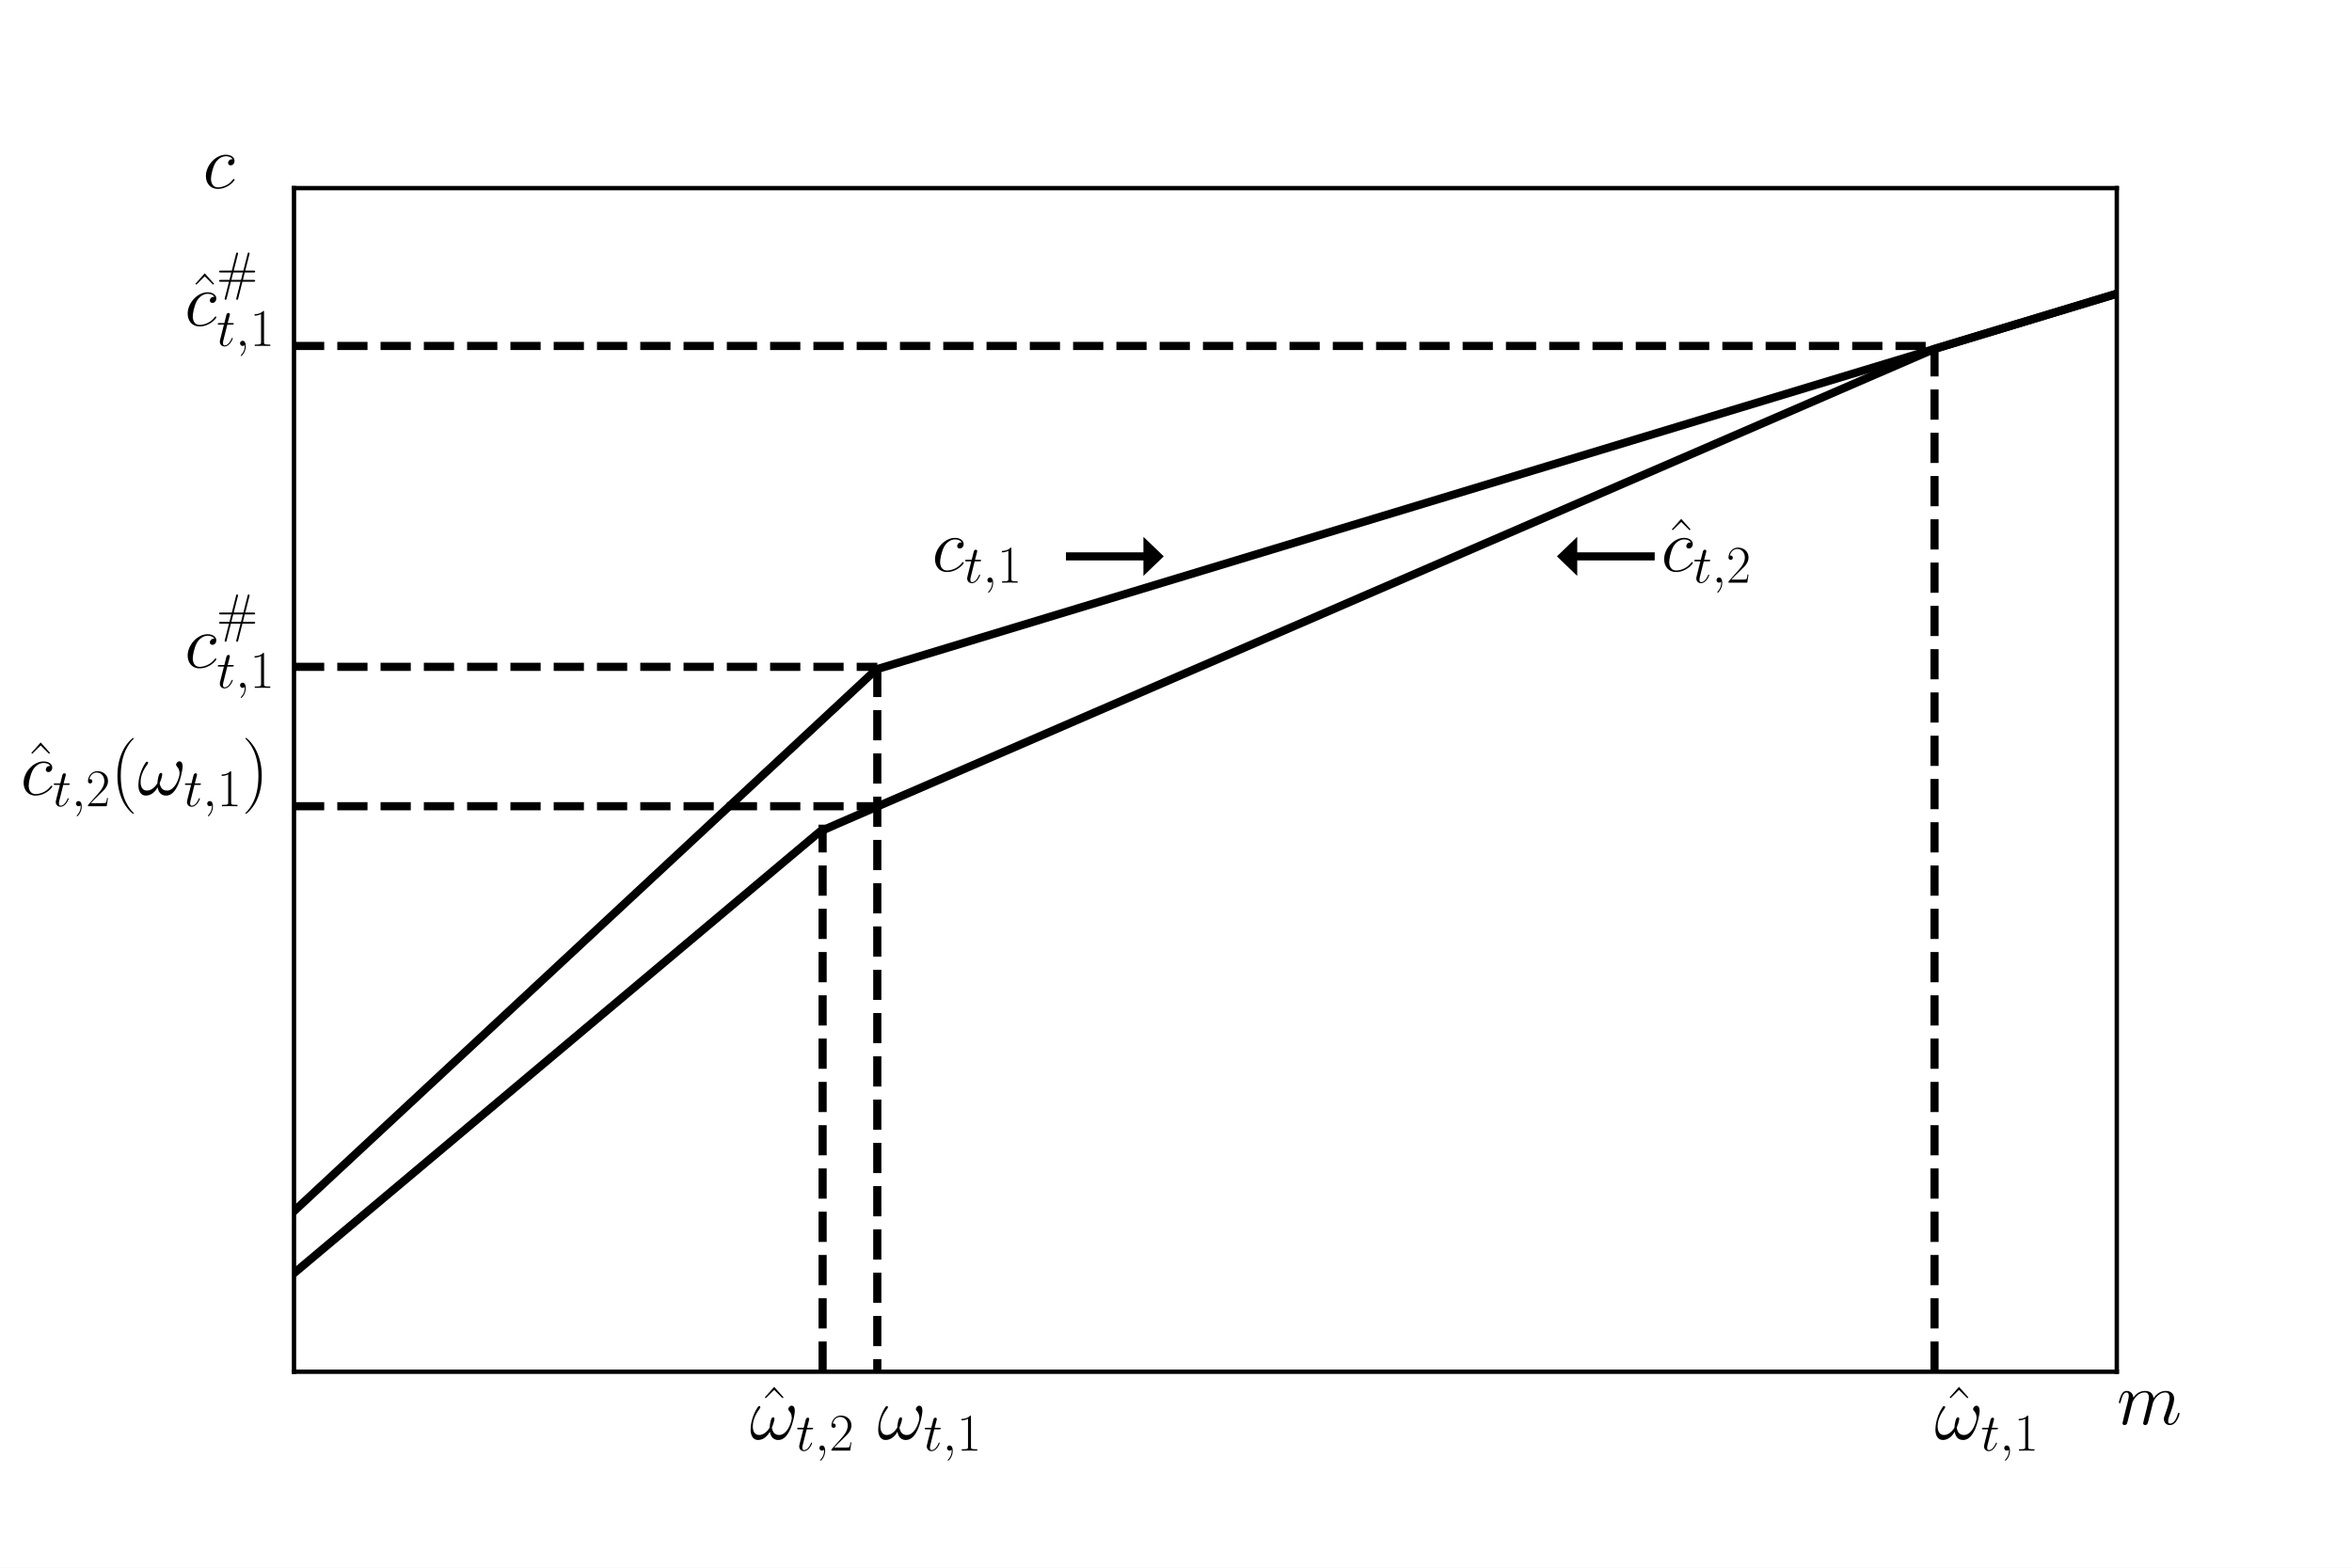
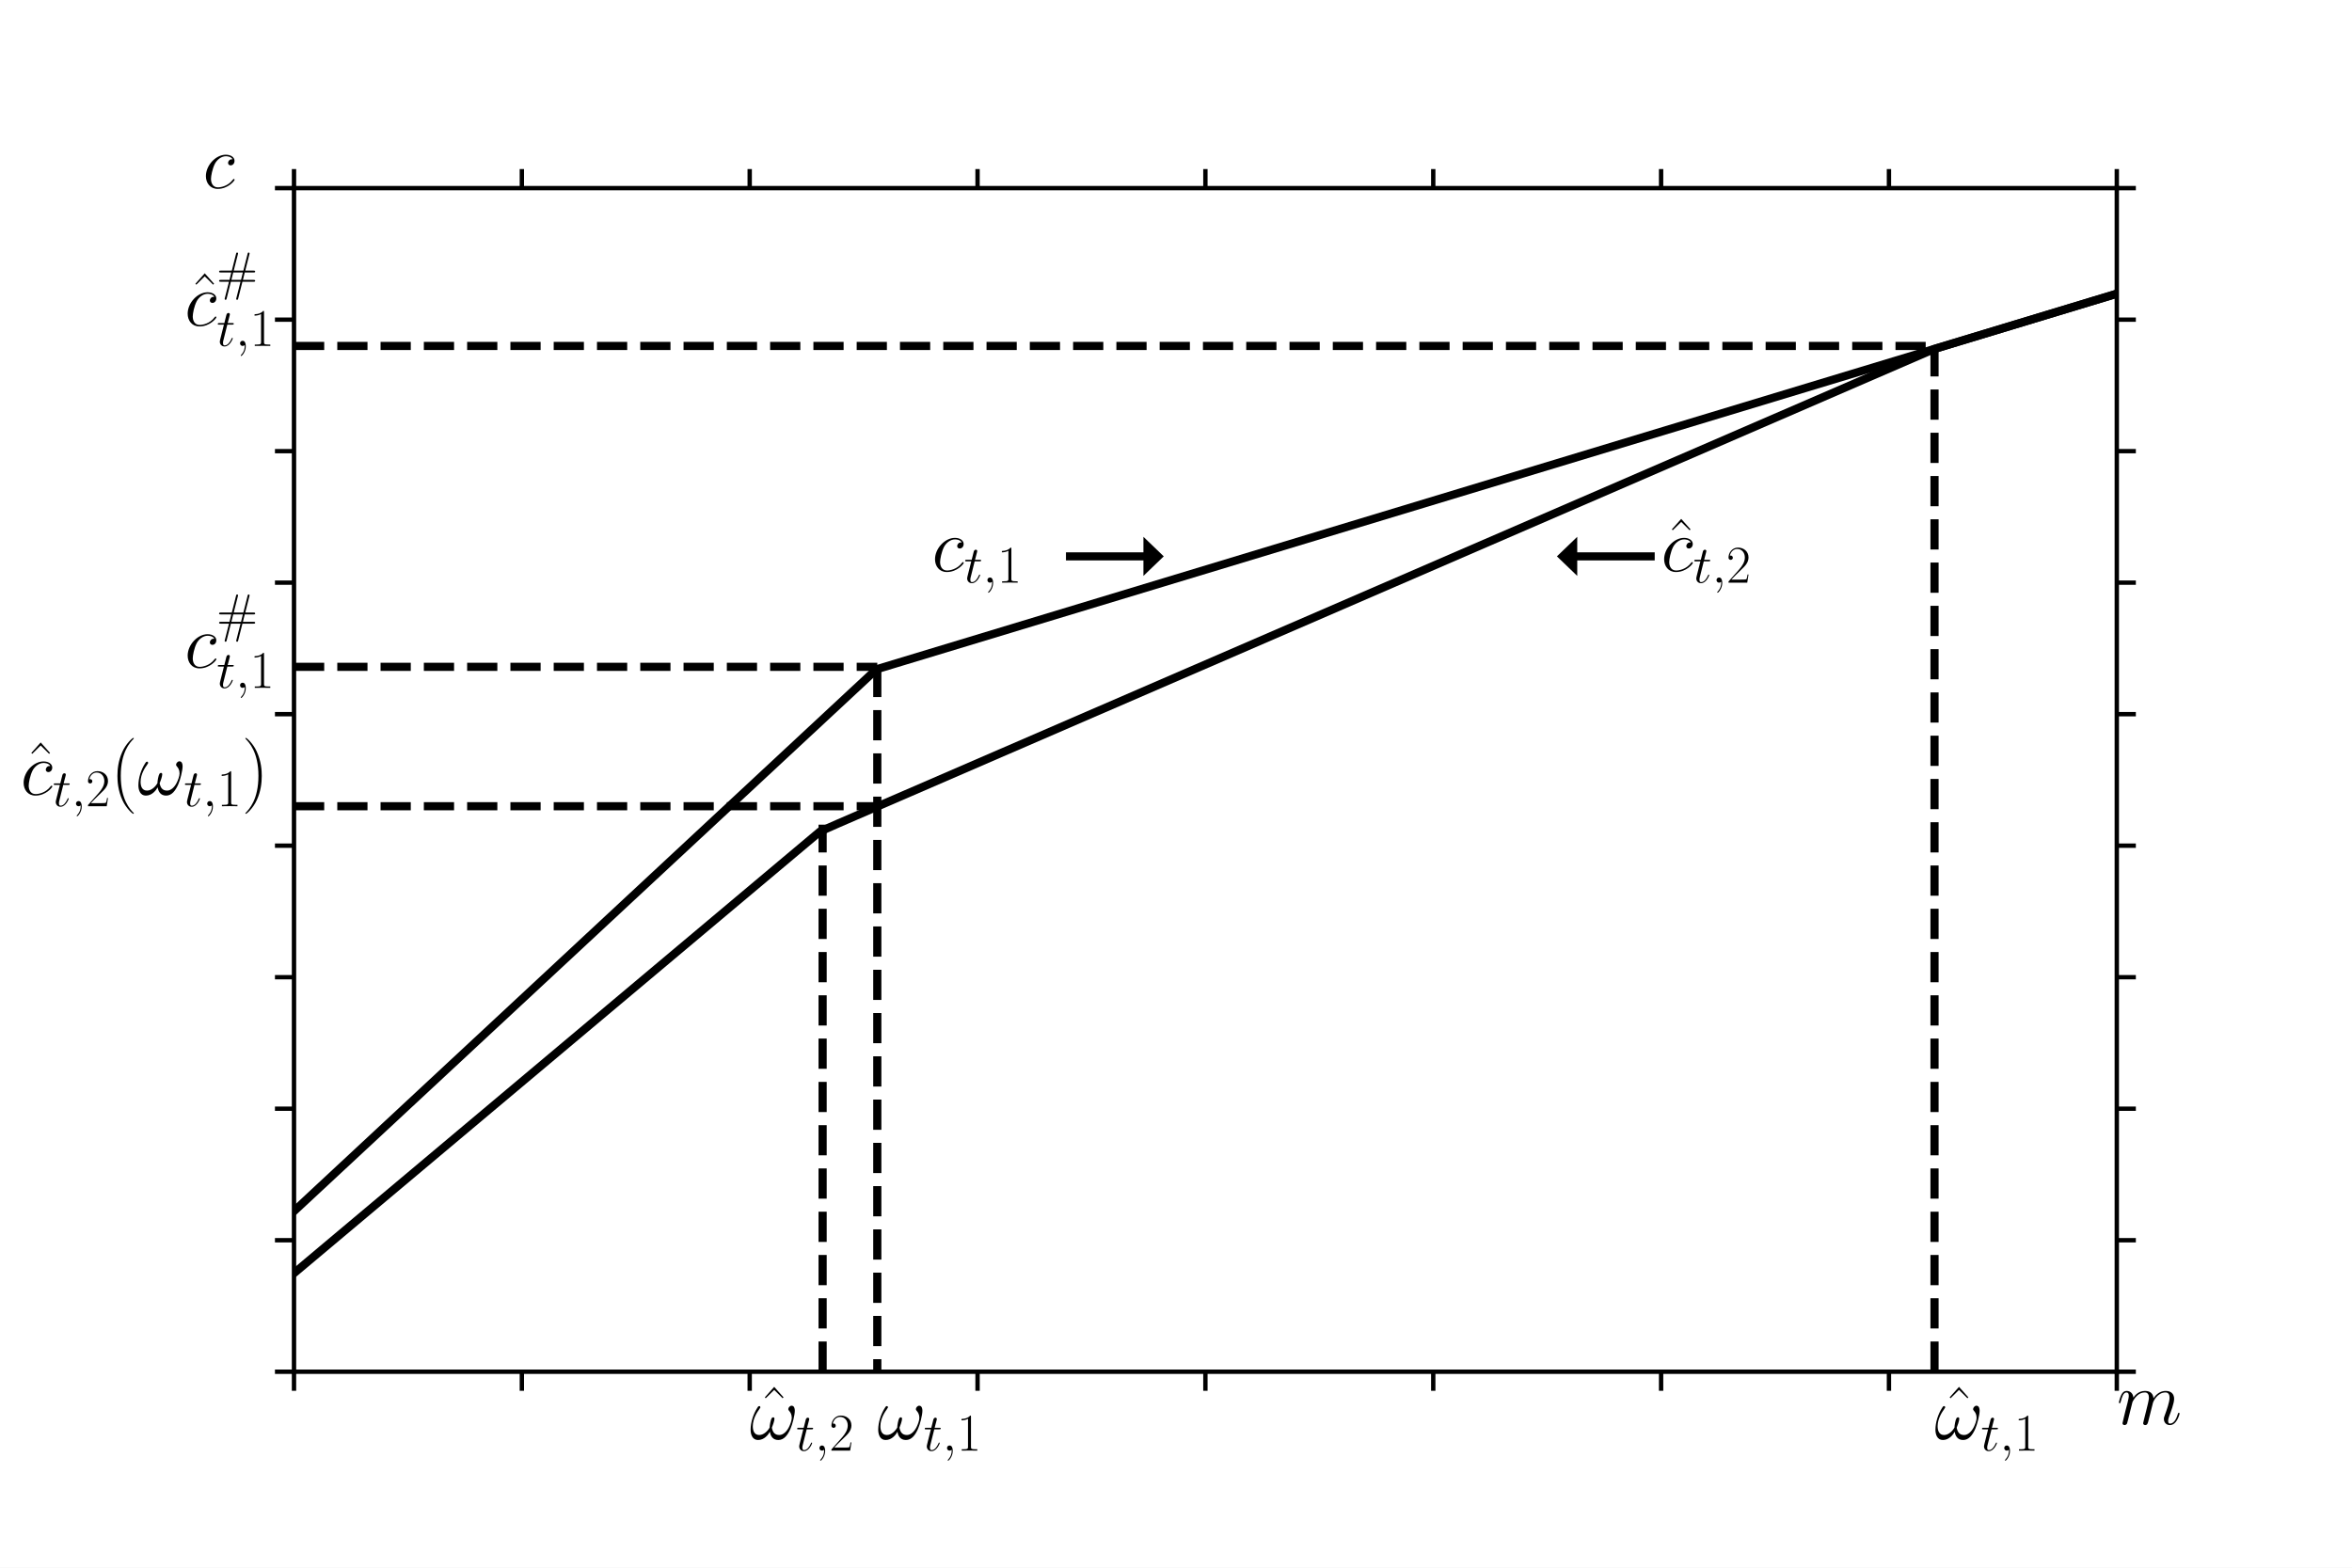
<svg xmlns="http://www.w3.org/2000/svg" xmlns:xlink="http://www.w3.org/1999/xlink" height="288pt" version="1.1" viewBox="0 0 432 288" width="432pt">
  <defs>
    <style type="text/css">
- *{stroke-linecap:butt;stroke-linejoin:round;}
+ *{stroke-linecap:butt;stroke-linejoin:round;white-space:pre;}
  </style>
  </defs>
  <g id="figure_1">
    <g id="patch_1">
      <path d="M 0 288  L 432 288  L 432 0  L 0 0  z " style="fill:#ffffff;" />
    </g>
    <g id="axes_1">
      <g id="patch_2">
        <path d="M 54 252  L 388.8 252  L 388.8 34.56  L 54 34.56  z " style="fill:#ffffff;" />
      </g>
      <g id="patch_3">
-         <path clip-path="url(#pdf8816bc18)" d="M 286.686 102.208  L 289.197 99.792  L 289.197 101.966  L 303.426 101.966  L 303.426 102.45  L 289.197 102.45  L 289.197 104.624  z " style="stroke:#000000;stroke-linejoin:miter;" />
+         <path clip-path="url(#pec2989f006)" d="M 286.686 102.208  L 289.197 99.792  L 289.197 101.966  L 303.426 101.966  L 303.426 102.45  L 289.197 102.45  L 289.197 104.624  z " style="stroke:#000000;stroke-linejoin:miter;" />
      </g>
      <g id="patch_4">
-         <path clip-path="url(#pdf8816bc18)" d="M 213.03 102.208  L 210.519 104.624  L 210.519 102.45  L 196.29 102.45  L 196.29 101.966  L 210.519 101.966  L 210.519 99.792  z " style="stroke:#000000;stroke-linejoin:miter;" />
+         <path clip-path="url(#pec2989f006)" d="M 213.03 102.208  L 210.519 104.624  L 210.519 102.45  L 196.29 102.45  L 196.29 101.966  L 210.519 101.966  L 210.519 99.792  z " style="stroke:#000000;stroke-linejoin:miter;" />
      </g>
      <g id="matplotlib.axis_1">
-         <g id="xtick_1" />
-         <g id="xtick_2" />
-         <g id="xtick_3" />
-         <g id="xtick_4" />
-         <g id="xtick_5" />
-         <g id="xtick_6" />
-         <g id="xtick_7" />
-         <g id="xtick_8" />
-         <g id="xtick_9" />
+         <g id="xtick_1">
+           <g id="line2d_1">
+             <defs>
+               <path d="M 0 0  L 0 3.5  " id="m0e6b0c1da7" style="stroke:#000000;stroke-width:0.8;" />
+             </defs>
+             <g>
+               <use style="stroke:#000000;stroke-width:0.8;" x="54" xlink:href="#m0e6b0c1da7" y="252" />
+             </g>
+           </g>
+           <g id="line2d_2">
+             <defs>
+               <path d="M 0 0  L 0 -3.5  " id="m70215f487c" style="stroke:#000000;stroke-width:0.8;" />
+             </defs>
+             <g>
+               <use style="stroke:#000000;stroke-width:0.8;" x="54" xlink:href="#m70215f487c" y="34.56" />
+             </g>
+           </g>
+         </g>
+         <g id="xtick_2">
+           <g id="line2d_3">
+             <g>
+               <use style="stroke:#000000;stroke-width:0.8;" x="95.85" xlink:href="#m0e6b0c1da7" y="252" />
+             </g>
+           </g>
+           <g id="line2d_4">
+             <g>
+               <use style="stroke:#000000;stroke-width:0.8;" x="95.85" xlink:href="#m70215f487c" y="34.56" />
+             </g>
+           </g>
+         </g>
+         <g id="xtick_3">
+           <g id="line2d_5">
+             <g>
+               <use style="stroke:#000000;stroke-width:0.8;" x="137.7" xlink:href="#m0e6b0c1da7" y="252" />
+             </g>
+           </g>
+           <g id="line2d_6">
+             <g>
+               <use style="stroke:#000000;stroke-width:0.8;" x="137.7" xlink:href="#m70215f487c" y="34.56" />
+             </g>
+           </g>
+         </g>
+         <g id="xtick_4">
+           <g id="line2d_7">
+             <g>
+               <use style="stroke:#000000;stroke-width:0.8;" x="179.55" xlink:href="#m0e6b0c1da7" y="252" />
+             </g>
+           </g>
+           <g id="line2d_8">
+             <g>
+               <use style="stroke:#000000;stroke-width:0.8;" x="179.55" xlink:href="#m70215f487c" y="34.56" />
+             </g>
+           </g>
+         </g>
+         <g id="xtick_5">
+           <g id="line2d_9">
+             <g>
+               <use style="stroke:#000000;stroke-width:0.8;" x="221.4" xlink:href="#m0e6b0c1da7" y="252" />
+             </g>
+           </g>
+           <g id="line2d_10">
+             <g>
+               <use style="stroke:#000000;stroke-width:0.8;" x="221.4" xlink:href="#m70215f487c" y="34.56" />
+             </g>
+           </g>
+         </g>
+         <g id="xtick_6">
+           <g id="line2d_11">
+             <g>
+               <use style="stroke:#000000;stroke-width:0.8;" x="263.25" xlink:href="#m0e6b0c1da7" y="252" />
+             </g>
+           </g>
+           <g id="line2d_12">
+             <g>
+               <use style="stroke:#000000;stroke-width:0.8;" x="263.25" xlink:href="#m70215f487c" y="34.56" />
+             </g>
+           </g>
+         </g>
+         <g id="xtick_7">
+           <g id="line2d_13">
+             <g>
+               <use style="stroke:#000000;stroke-width:0.8;" x="305.1" xlink:href="#m0e6b0c1da7" y="252" />
+             </g>
+           </g>
+           <g id="line2d_14">
+             <g>
+               <use style="stroke:#000000;stroke-width:0.8;" x="305.1" xlink:href="#m70215f487c" y="34.56" />
+             </g>
+           </g>
+         </g>
+         <g id="xtick_8">
+           <g id="line2d_15">
+             <g>
+               <use style="stroke:#000000;stroke-width:0.8;" x="346.95" xlink:href="#m0e6b0c1da7" y="252" />
+             </g>
+           </g>
+           <g id="line2d_16">
+             <g>
+               <use style="stroke:#000000;stroke-width:0.8;" x="346.95" xlink:href="#m70215f487c" y="34.56" />
+             </g>
+           </g>
+         </g>
+         <g id="xtick_9">
+           <g id="line2d_17">
+             <g>
+               <use style="stroke:#000000;stroke-width:0.8;" x="388.8" xlink:href="#m0e6b0c1da7" y="252" />
+             </g>
+           </g>
+           <g id="line2d_18">
+             <g>
+               <use style="stroke:#000000;stroke-width:0.8;" x="388.8" xlink:href="#m70215f487c" y="34.56" />
+             </g>
+           </g>
+         </g>
      </g>
      <g id="matplotlib.axis_2">
-         <g id="ytick_1" />
-         <g id="ytick_2" />
-         <g id="ytick_3" />
-         <g id="ytick_4" />
-         <g id="ytick_5" />
-         <g id="ytick_6" />
-         <g id="ytick_7" />
-         <g id="ytick_8" />
-         <g id="ytick_9" />
-         <g id="ytick_10" />
-       </g>
-       <g id="line2d_1">
-         <path clip-path="url(#pdf8816bc18)" d="M 54 222.506  L 160.68 123.239  L 161.351 122.846  L 388.8 53.956  L 388.8 53.956  " style="fill:none;stroke:#000000;stroke-linecap:square;stroke-width:1.5;" />
-       </g>
-       <g id="line2d_2">
-         <path clip-path="url(#pdf8816bc18)" d="M 54 233.9  L 150.616 152.754  L 153.97 151.274  L 355.253 64.117  L 388.8 53.956  L 388.8 53.956  " style="fill:none;stroke:#000000;stroke-linecap:square;stroke-width:1.5;" />
-       </g>
-       <g id="line2d_3">
-         <path clip-path="url(#pdf8816bc18)" d="M 54 122.502  L 161.136 122.502  " style="fill:none;stroke:#000000;stroke-dasharray:5.55,2.4;stroke-dashoffset:0;stroke-width:1.5;" />
-       </g>
-       <g id="line2d_4">
-         <path clip-path="url(#pdf8816bc18)" d="M 54 148.112  L 161.136 148.112  " style="fill:none;stroke:#000000;stroke-dasharray:5.55,2.4;stroke-dashoffset:0;stroke-width:1.5;" />
-       </g>
-       <g id="line2d_5">
-         <path clip-path="url(#pdf8816bc18)" d="M 54 63.552  L 355.32 63.552  " style="fill:none;stroke:#000000;stroke-dasharray:5.55,2.4;stroke-dashoffset:0;stroke-width:1.5;" />
-       </g>
-       <g id="line2d_6">
-         <path clip-path="url(#pdf8816bc18)" d="M 151.092 252  L 151.092 151.494  " style="fill:none;stroke:#000000;stroke-dasharray:5.55,2.4;stroke-dashoffset:0;stroke-width:1.5;" />
-       </g>
-       <g id="line2d_7">
-         <path clip-path="url(#pdf8816bc18)" d="M 355.32 252  L 355.32 63.552  " style="fill:none;stroke:#000000;stroke-dasharray:5.55,2.4;stroke-dashoffset:0;stroke-width:1.5;" />
-       </g>
-       <g id="line2d_8">
-         <path clip-path="url(#pdf8816bc18)" d="M 161.136 122.502  L 161.136 252  " style="fill:none;stroke:#000000;stroke-dasharray:5.55,2.4;stroke-dashoffset:0;stroke-width:1.5;" />
+         <g id="ytick_1">
+           <g id="line2d_19">
+             <defs>
+               <path d="M 0 0  L -3.5 0  " id="m37b8ea85f4" style="stroke:#000000;stroke-width:0.8;" />
+             </defs>
+             <g>
+               <use style="stroke:#000000;stroke-width:0.8;" x="54" xlink:href="#m37b8ea85f4" y="252" />
+             </g>
+           </g>
+           <g id="line2d_20">
+             <defs>
+               <path d="M 0 0  L 3.5 0  " id="m122e310fa9" style="stroke:#000000;stroke-width:0.8;" />
+             </defs>
+             <g>
+               <use style="stroke:#000000;stroke-width:0.8;" x="388.8" xlink:href="#m122e310fa9" y="252" />
+             </g>
+           </g>
+         </g>
+         <g id="ytick_2">
+           <g id="line2d_21">
+             <g>
+               <use style="stroke:#000000;stroke-width:0.8;" x="54" xlink:href="#m37b8ea85f4" y="227.84" />
+             </g>
+           </g>
+           <g id="line2d_22">
+             <g>
+               <use style="stroke:#000000;stroke-width:0.8;" x="388.8" xlink:href="#m122e310fa9" y="227.84" />
+             </g>
+           </g>
+         </g>
+         <g id="ytick_3">
+           <g id="line2d_23">
+             <g>
+               <use style="stroke:#000000;stroke-width:0.8;" x="54" xlink:href="#m37b8ea85f4" y="203.68" />
+             </g>
+           </g>
+           <g id="line2d_24">
+             <g>
+               <use style="stroke:#000000;stroke-width:0.8;" x="388.8" xlink:href="#m122e310fa9" y="203.68" />
+             </g>
+           </g>
+         </g>
+         <g id="ytick_4">
+           <g id="line2d_25">
+             <g>
+               <use style="stroke:#000000;stroke-width:0.8;" x="54" xlink:href="#m37b8ea85f4" y="179.52" />
+             </g>
+           </g>
+           <g id="line2d_26">
+             <g>
+               <use style="stroke:#000000;stroke-width:0.8;" x="388.8" xlink:href="#m122e310fa9" y="179.52" />
+             </g>
+           </g>
+         </g>
+         <g id="ytick_5">
+           <g id="line2d_27">
+             <g>
+               <use style="stroke:#000000;stroke-width:0.8;" x="54" xlink:href="#m37b8ea85f4" y="155.36" />
+             </g>
+           </g>
+           <g id="line2d_28">
+             <g>
+               <use style="stroke:#000000;stroke-width:0.8;" x="388.8" xlink:href="#m122e310fa9" y="155.36" />
+             </g>
+           </g>
+         </g>
+         <g id="ytick_6">
+           <g id="line2d_29">
+             <g>
+               <use style="stroke:#000000;stroke-width:0.8;" x="54" xlink:href="#m37b8ea85f4" y="131.2" />
+             </g>
+           </g>
+           <g id="line2d_30">
+             <g>
+               <use style="stroke:#000000;stroke-width:0.8;" x="388.8" xlink:href="#m122e310fa9" y="131.2" />
+             </g>
+           </g>
+         </g>
+         <g id="ytick_7">
+           <g id="line2d_31">
+             <g>
+               <use style="stroke:#000000;stroke-width:0.8;" x="54" xlink:href="#m37b8ea85f4" y="107.04" />
+             </g>
+           </g>
+           <g id="line2d_32">
+             <g>
+               <use style="stroke:#000000;stroke-width:0.8;" x="388.8" xlink:href="#m122e310fa9" y="107.04" />
+             </g>
+           </g>
+         </g>
+         <g id="ytick_8">
+           <g id="line2d_33">
+             <g>
+               <use style="stroke:#000000;stroke-width:0.8;" x="54" xlink:href="#m37b8ea85f4" y="82.88" />
+             </g>
+           </g>
+           <g id="line2d_34">
+             <g>
+               <use style="stroke:#000000;stroke-width:0.8;" x="388.8" xlink:href="#m122e310fa9" y="82.88" />
+             </g>
+           </g>
+         </g>
+         <g id="ytick_9">
+           <g id="line2d_35">
+             <g>
+               <use style="stroke:#000000;stroke-width:0.8;" x="54" xlink:href="#m37b8ea85f4" y="58.72" />
+             </g>
+           </g>
+           <g id="line2d_36">
+             <g>
+               <use style="stroke:#000000;stroke-width:0.8;" x="388.8" xlink:href="#m122e310fa9" y="58.72" />
+             </g>
+           </g>
+         </g>
+         <g id="ytick_10">
+           <g id="line2d_37">
+             <g>
+               <use style="stroke:#000000;stroke-width:0.8;" x="54" xlink:href="#m37b8ea85f4" y="34.56" />
+             </g>
+           </g>
+           <g id="line2d_38">
+             <g>
+               <use style="stroke:#000000;stroke-width:0.8;" x="388.8" xlink:href="#m122e310fa9" y="34.56" />
+             </g>
+           </g>
+         </g>
+       </g>
+       <g id="line2d_39">
+         <path clip-path="url(#pec2989f006)" d="M 54 222.506  L 160.68 123.239  L 161.351 122.846  L 388.8 53.956  L 388.8 53.956  " style="fill:none;stroke:#000000;stroke-linecap:square;stroke-width:1.5;" />
+       </g>
+       <g id="line2d_40">
+         <path clip-path="url(#pec2989f006)" d="M 54 233.9  L 150.616 152.754  L 153.97 151.274  L 355.253 64.117  L 388.8 53.956  L 388.8 53.956  " style="fill:none;stroke:#000000;stroke-linecap:square;stroke-width:1.5;" />
+       </g>
+       <g id="line2d_41">
+         <path clip-path="url(#pec2989f006)" d="M 54 122.502  L 161.136 122.502  " style="fill:none;stroke:#000000;stroke-dasharray:5.55,2.4;stroke-dashoffset:0;stroke-width:1.5;" />
+       </g>
+       <g id="line2d_42">
+         <path clip-path="url(#pec2989f006)" d="M 54 148.112  L 161.136 148.112  " style="fill:none;stroke:#000000;stroke-dasharray:5.55,2.4;stroke-dashoffset:0;stroke-width:1.5;" />
+       </g>
+       <g id="line2d_43">
+         <path clip-path="url(#pec2989f006)" d="M 54 63.552  L 355.32 63.552  " style="fill:none;stroke:#000000;stroke-dasharray:5.55,2.4;stroke-dashoffset:0;stroke-width:1.5;" />
+       </g>
+       <g id="line2d_44">
+         <path clip-path="url(#pec2989f006)" d="M 151.092 252  L 151.092 151.494  " style="fill:none;stroke:#000000;stroke-dasharray:5.55,2.4;stroke-dashoffset:0;stroke-width:1.5;" />
+       </g>
+       <g id="line2d_45">
+         <path clip-path="url(#pec2989f006)" d="M 355.32 252  L 355.32 63.552  " style="fill:none;stroke:#000000;stroke-dasharray:5.55,2.4;stroke-dashoffset:0;stroke-width:1.5;" />
+       </g>
+       <g id="line2d_46">
+         <path clip-path="url(#pec2989f006)" d="M 161.136 122.502  L 161.136 252  " style="fill:none;stroke:#000000;stroke-dasharray:5.55,2.4;stroke-dashoffset:0;stroke-width:1.5;" />
      </g>
      <g id="patch_5">
        <path d="M 54 252  L 54 34.56  " style="fill:none;stroke:#000000;stroke-linecap:square;stroke-linejoin:miter;stroke-width:0.8;" />
      </g>
      <g id="patch_6">
        <path d="M 388.8 252  L 388.8 34.56  " style="fill:none;stroke:#000000;stroke-linecap:square;stroke-linejoin:miter;stroke-width:0.8;" />
      </g>
      <g id="patch_7">
        <path d="M 54 252  L 388.8 252  " style="fill:none;stroke:#000000;stroke-linecap:square;stroke-linejoin:miter;stroke-width:0.8;" />
      </g>
      <g id="patch_8">
        <path d="M 54 34.56  L 388.8 34.56  " style="fill:none;stroke:#000000;stroke-linecap:square;stroke-linejoin:miter;stroke-width:0.8;" />
      </g>
      <g id="text_1">
        <defs>
          <path d="M 22.906 69  L 10.594 55.188  L 11.797 54  L 22.906 64.984  L 34 54  L 35.203 55.188  z " id="CMR17-94" />
          <path d="M 39.094 38  C 37.203 38 36.297 38 34.906 36.797  C 34.297 36.297 33.203 34.797 33.203 33.188  C 33.203 31.188 34.703 29.984 36.594 29.984  C 39 29.984 41.703 31.984 41.703 35.984  C 41.703 40.484 37.094 44 30.203 44  C 17.094 44 4 30.188 4 15.797  C 4 6.969 9.406 -1 19.594 -1  C 33.203 -1 41.797 9.719 41.797 11.031  C 41.797 11.641 41.203 12.141 40.797 12.141  C 40.5 12.141 40.406 12.047 39.5 11.125  C 33.094 2.516 23.594 1 19.797 1  C 12.906 1 10.703 7.078 10.703 12.141  C 10.703 15.688 12.406 25.531 16 32.391  C 18.594 37.094 24 41.984 30.297 41.984  C 31.594 41.984 37.094 41.812 39.094 38  z " id="CMMI12-99" />
          <path d="M 20.094 40.094  L 29.297 40.094  C 31.203 40.094 32.203 40.094 32.203 41.891  C 32.203 43 31.594 43 29.594 43  L 20.797 43  L 24.5 57.25  C 24.906 58.625 24.906 58.812 24.906 59.5  C 24.906 61.094 23.594 62 22.297 62  C 21.5 62 19.203 61.688 18.406 58.531  L 14.5 43  L 5.094 43  C 3.094 43 2.203 43 2.203 41.094  C 2.203 40.094 2.906 40.094 4.797 40.094  L 13.703 40.094  L 7.094 13.766  C 6.297 10.266 6 9.266 6 7.969  C 6 3.281 9.297 -1 14.906 -1  C 25 -1 30.406 13.562 30.406 14.266  C 30.406 14.859 30 15.156 29.406 15.156  C 29.203 15.156 28.797 15.156 28.594 14.75  C 28.5 14.656 28.406 14.562 27.703 12.969  C 25.594 7.969 21 1 15.203 1  C 12.203 1 12 3.484 12 5.688  C 12 5.781 12 7.672 12.297 8.875  z " id="CMMI12-116" />
          <path d="M 19.5 -0.406  C 19.5 5.391 17.594 9.688 13.5 9.688  C 10.297 9.688 8.703 7.094 8.703 4.891  C 8.703 2.688 10.203 0 13.594 0  C 14.906 0 16 0.391 16.906 1.297  C 17.094 1.5 17.203 1.5 17.297 1.5  C 17.5 1.5 17.5 0.094 17.5 -0.406  C 17.5 -3.641 16.906 -10.031 11.094 -16.422  C 10 -17.609 10 -17.812 10 -18  C 10 -18.5 10.5 -19 11 -19  C 11.797 -19 19.5 -11.703 19.5 -0.406  z " id="CMMI12-59" />
          <path d="M 41.703 15.469  L 39.906 15.469  C 38.906 8.391 38.094 7.188 37.703 6.594  C 37.203 5.797 30 5.797 28.594 5.797  L 9.406 5.797  C 13 9.688 20 16.766 28.5 24.938  C 34.594 30.719 41.703 37.5 41.703 47.391  C 41.703 59.188 32.297 66 21.797 66  C 10.797 66 4.094 56.297 4.094 47.297  C 4.094 43.391 7 42.891 8.203 42.891  C 9.203 42.891 12.203 43.484 12.203 46.984  C 12.203 50.094 9.594 51 8.203 51  C 7.594 51 7 50.891 6.594 50.688  C 8.5 59.188 14.297 63.391 20.406 63.391  C 29.094 63.391 34.797 56.5 34.797 47.391  C 34.797 38.703 29.703 31.219 24 24.734  L 4.094 2.297  L 4.094 0  L 39.297 0  z " id="CMR17-50" />
        </defs>
        <g transform="translate(305.1 107.04)scale(0.14 -0.14)">
          <use transform="translate(3.565821 14.95037)scale(0.996264)" xlink:href="#CMR17-94" />
          <use transform="translate(0 14.94392)scale(0.996264)" xlink:href="#CMMI12-99" />
          <use transform="translate(41.98323 0)scale(0.697382)" xlink:href="#CMMI12-116" />
          <use transform="translate(66.64154 0)scale(0.697382)" xlink:href="#CMMI12-59" />
          <use transform="translate(85.60948 0)scale(0.697382)" xlink:href="#CMR17-50" />
        </g>
      </g>
      <g id="text_2">
        <defs>
          <path d="M 26.594 63.797  C 26.594 65.891 26.5 66 25.094 66  C 21.203 61.359 15.297 59.891 9.703 59.688  C 9.406 59.688 8.906 59.688 8.797 59.5  C 8.703 59.297 8.703 59.094 8.703 57  C 11.797 57 17 57.594 21 59.984  L 21 7.297  C 21 3.797 20.797 2.594 12.203 2.594  L 9.203 2.594  L 9.203 0  C 14 0.094 19 0.188 23.797 0.188  C 28.594 0.188 33.594 0.094 38.406 0  L 38.406 2.594  L 35.406 2.594  C 26.797 2.594 26.594 3.688 26.594 7.297  z " id="CMR17-49" />
        </defs>
        <g transform="translate(171.18 107.04)scale(0.14 -0.14)">
          <use transform="translate(0 14.94392)scale(0.996264)" xlink:href="#CMMI12-99" />
          <use transform="translate(41.98323 0)scale(0.697382)" xlink:href="#CMMI12-116" />
          <use transform="translate(66.64154 0)scale(0.697382)" xlink:href="#CMMI12-59" />
          <use transform="translate(85.60948 0)scale(0.697382)" xlink:href="#CMR17-49" />
        </g>
      </g>
      <g id="text_3">
        <g transform="translate(37.26 34.56)scale(0.14 -0.14)">
          <use transform="scale(0.996264)" xlink:href="#CMMI12-99" />
        </g>
      </g>
      <g id="text_4">
        <defs>
          <path d="M 20.594 29.219  C 20.797 29.828 23.297 34.812 27 38  C 29.594 40.391 33 41.984 36.906 41.984  C 40.906 41.984 42.297 39 42.297 35.016  C 42.297 34.406 42.297 32.422 41.094 27.734  L 38.594 17.453  C 37.797 14.453 35.906 7.078 35.703 5.984  C 35.297 4.484 34.703 1.891 34.703 1.484  C 34.703 0.094 35.797 -1 37.297 -1  C 40.297 -1 40.797 1.297 41.703 4.891  L 47.703 28.719  C 47.906 29.531 53.094 41.984 64.094 41.984  C 68.094 41.984 69.5 39 69.5 35.016  C 69.5 29.422 65.594 18.547 63.406 12.562  C 62.5 10.172 62 8.875 62 7.078  C 62 2.594 65.094 -1 69.906 -1  C 79.203 -1 82.703 13.656 82.703 14.266  C 82.703 14.766 82.297 15.156 81.703 15.156  C 80.797 15.156 80.703 14.859 80.203 13.156  C 77.906 5.188 74.203 1 70.203 1  C 69.203 1 67.594 1.094 67.594 4.281  C 67.594 6.875 68.797 10.078 69.203 11.172  C 71 15.953 75.5 27.734 75.5 33.516  C 75.5 39.5 72 44 64.406 44  C 57.703 44 52.297 40.203 48.297 34.312  C 48 39.703 44.703 44 37.203 44  C 28.297 44 23.594 37.703 21.797 35.203  C 21.5 40.891 17.406 44 13 44  C 10.094 44 7.797 42.594 5.906 38.797  C 4.094 35.203 2.703 29.125 2.703 28.719  C 2.703 28.328 3.094 27.828 3.797 27.828  C 4.594 27.828 4.703 27.922 5.297 30.219  C 6.797 36.109 8.703 41.984 12.703 41.984  C 15 41.984 15.797 40.391 15.797 37.406  C 15.797 35.203 14.797 31.312 14.094 28.234  L 11.297 17.453  C 10.906 15.562 9.797 11.062 9.297 9.266  C 8.594 6.672 7.5 1.984 7.5 1.484  C 7.5 0.094 8.594 -1 10.094 -1  C 11.297 -1 12.703 -0.406 13.5 1.094  C 13.703 1.594 14.594 5.078 15.094 7.078  L 17.297 16.062  z " id="CMMI12-109" />
        </defs>
        <g transform="translate(388.8 261.664)scale(0.14 -0.14)">
          <use transform="scale(0.996264)" xlink:href="#CMMI12-109" />
        </g>
      </g>
      <g id="text_5">
        <defs>
          <path d="M 30.594 -24.406  C 30.594 -24.312 30.594 -24.109 30.297 -23.812  C 25.703 -19.109 13.406 -6.297 13.406 24.938  C 13.406 56.172 25.5 68.875 30.406 73.891  C 30.406 73.984 30.594 74.188 30.594 74.484  C 30.594 74.797 30.297 75 29.906 75  C 28.797 75 20.297 67.578 15.406 56.562  C 10.406 45.453 9 34.656 9 25.047  C 9 17.828 9.703 5.625 15.703 -7.297  C 20.5 -17.703 28.703 -25 29.906 -25  C 30.406 -25 30.594 -24.812 30.594 -24.406  z " id="CMR17-40" />
          <path d="M 59.406 37.594  C 59.406 40.5 58.594 44.188 55.094 44.188  C 53.094 44.188 50.797 41.688 50.797 39.688  C 50.797 38.797 51.203 38.188 52 37.297  C 53.5 35.594 55.406 32.891 55.406 28.188  C 55.406 24.594 53.203 18.891 51.594 15.797  C 48.797 10.297 44.203 5.594 39 5.594  C 32.703 5.594 30.297 9.594 29.203 15.188  C 30.297 17.797 32.594 24.297 32.594 26.891  C 32.594 28 32.203 28.891 30.906 28.891  C 30.203 28.891 29.406 28.5 28.906 27.688  C 27.5 25.5 26.203 17.594 26.297 15.5  C 24.406 11.797 19 5.594 12.594 5.594  C 5.906 5.594 4.094 11.5 4.094 17.188  C 4.094 27.594 10.594 36.688 12.406 39.188  C 13.406 40.688 14.094 41.688 14.094 41.891  C 14.094 42.594 13.703 43.688 12.797 43.688  C 11.203 43.688 10.703 42.391 9.906 41.188  C 4.797 33.297 1.203 22.188 1.203 12.594  C 1.203 6.391 3.5 -1 11 -1  C 19.297 -1 24.5 6.094 26.594 9.891  C 27.406 4.297 30.406 -1 37.703 -1  C 45.297 -1 50.094 5.688 53.703 13.797  C 56.297 19.594 59.406 32.094 59.406 37.594  z " id="CMMI12-33" />
          <path d="M 26.297 24.938  C 26.297 32.141 25.594 44.359 19.594 57.266  C 14.797 67.688 6.594 75 5.406 75  C 5.094 75 4.703 74.891 4.703 74.391  C 4.703 74.188 4.797 74.094 4.906 73.891  C 9.703 68.875 21.906 56.172 21.906 25.047  C 21.906 -6.188 9.797 -18.906 4.906 -23.906  C 4.797 -24.109 4.703 -24.203 4.703 -24.406  C 4.703 -24.906 5.094 -25 5.406 -25  C 6.5 -25 15 -17.609 19.906 -6.594  C 24.906 4.516 26.297 15.328 26.297 24.938  z " id="CMR17-41" />
        </defs>
        <g transform="translate(3.78 148.112)scale(0.14 -0.14)">
          <use transform="translate(3.565821 14.95037)scale(0.996264)" xlink:href="#CMR17-94" />
          <use transform="translate(0 14.94392)scale(0.996264)" xlink:href="#CMMI12-99" />
          <use transform="translate(41.98323 0)scale(0.697382)" xlink:href="#CMMI12-116" />
          <use transform="translate(66.64154 0)scale(0.697382)" xlink:href="#CMMI12-59" />
          <use transform="translate(85.60948 0)scale(0.697382)" xlink:href="#CMR17-50" />
          <use transform="translate(118.0908 14.94392)scale(0.996264)" xlink:href="#CMR17-40" />
          <use transform="translate(153.3716 14.94392)scale(0.996264)" xlink:href="#CMMI12-33" />
          <use transform="translate(214.1153 0)scale(0.697382)" xlink:href="#CMMI12-116" />
          <use transform="translate(238.7736 0)scale(0.697382)" xlink:href="#CMMI12-59" />
          <use transform="translate(257.7416 0)scale(0.697382)" xlink:href="#CMR17-49" />
          <use transform="translate(290.2229 14.94392)scale(0.996264)" xlink:href="#CMR17-41" />
        </g>
      </g>
      <g id="text_6">
        <defs>
          <path d="M 48.5 14  L 69.094 14  C 70.797 14 72.5 14 72.5 15.797  C 72.5 17.5 71 17.5 69.5 17.5  L 49.5 17.5  L 52.906 31.484  L 69.5 31.484  C 71 31.484 72.5 31.484 72.5 33.188  C 72.5 35 70.797 35 69.094 35  L 53.906 35  L 61.594 65.391  C 61.906 66.391 62 66.891 62 67.188  C 62 68.188 61.203 69 60.203 69  C 58.797 69 58.5 67.594 58.297 66.797  L 50.297 35  L 32.203 35  L 39.906 65.391  C 40.203 66.391 40.297 66.891 40.297 67.188  C 40.297 68.188 39.5 69 38.5 69  C 37.094 69 36.797 67.594 36.594 66.797  L 28.594 35  L 8 35  C 6.297 35 4.594 35 4.594 33.188  C 4.594 31.484 6.094 31.484 7.594 31.484  L 27.594 31.484  L 24.203 17.5  L 7.594 17.5  C 6.094 17.5 4.594 17.5 4.594 15.797  C 4.594 14 6.297 14 8 14  L 23.203 14  L 15.5 -16.391  C 15.203 -17.406 15.094 -17.906 15.094 -18.203  C 15.094 -19.203 15.906 -20 16.906 -20  C 18.297 -20 18.594 -18.609 18.797 -17.812  L 26.797 14  L 44.906 14  L 37.203 -16.391  C 36.906 -17.406 36.797 -17.906 36.797 -18.203  C 36.797 -19.203 37.594 -20 38.594 -20  C 40 -20 40.297 -18.609 40.5 -17.812  z M 27.797 17.5  L 31.203 31.484  L 49.297 31.484  L 45.906 17.5  z " id="CMR17-35" />
        </defs>
        <g transform="translate(33.912 126.368)scale(0.14 -0.14)">
          <use transform="translate(0 26.57808)scale(0.996264)" xlink:href="#CMMI12-99" />
          <use transform="translate(41.98323 74.45847)scale(0.697382)" xlink:href="#CMR17-35" />
          <use transform="translate(41.98323 0)scale(0.697382)" xlink:href="#CMMI12-116" />
          <use transform="translate(66.64154 0)scale(0.697382)" xlink:href="#CMMI12-59" />
          <use transform="translate(85.60948 0)scale(0.697382)" xlink:href="#CMR17-49" />
        </g>
      </g>
      <g id="text_7">
        <g transform="translate(33.912 63.552)scale(0.14 -0.14)">
          <use transform="translate(3.565821 26.58454)scale(0.996264)" xlink:href="#CMR17-94" />
          <use transform="translate(0 26.57808)scale(0.996264)" xlink:href="#CMMI12-99" />
          <use transform="translate(41.98323 74.45847)scale(0.697382)" xlink:href="#CMR17-35" />
          <use transform="translate(41.98323 0)scale(0.697382)" xlink:href="#CMMI12-116" />
          <use transform="translate(66.64154 0)scale(0.697382)" xlink:href="#CMMI12-59" />
          <use transform="translate(85.60948 0)scale(0.697382)" xlink:href="#CMR17-49" />
        </g>
      </g>
      <g id="text_8">
        <g transform="translate(161.136 266.496)scale(0.14 -0.14)">
          <use transform="translate(0 14.94392)scale(0.996264)" xlink:href="#CMMI12-33" />
          <use transform="translate(60.74375 0)scale(0.697382)" xlink:href="#CMMI12-116" />
          <use transform="translate(85.40206 0)scale(0.697382)" xlink:href="#CMMI12-59" />
          <use transform="translate(104.37 0)scale(0.697382)" xlink:href="#CMR17-49" />
        </g>
      </g>
      <g id="text_9">
        <g transform="translate(137.7 266.496)scale(0.14 -0.14)">
          <use transform="translate(9.313934 14.95037)scale(0.996264)" xlink:href="#CMR17-94" />
          <use transform="translate(0 14.94392)scale(0.996264)" xlink:href="#CMMI12-33" />
          <use transform="translate(60.74375 0)scale(0.697382)" xlink:href="#CMMI12-116" />
          <use transform="translate(85.40206 0)scale(0.697382)" xlink:href="#CMMI12-59" />
          <use transform="translate(104.37 0)scale(0.697382)" xlink:href="#CMR17-50" />
        </g>
      </g>
      <g id="text_10">
        <g transform="translate(355.32 266.496)scale(0.14 -0.14)">
          <use transform="translate(9.313934 14.95037)scale(0.996264)" xlink:href="#CMR17-94" />
          <use transform="translate(0 14.94392)scale(0.996264)" xlink:href="#CMMI12-33" />
          <use transform="translate(60.74375 0)scale(0.697382)" xlink:href="#CMMI12-116" />
          <use transform="translate(85.40206 0)scale(0.697382)" xlink:href="#CMMI12-59" />
          <use transform="translate(104.37 0)scale(0.697382)" xlink:href="#CMR17-49" />
        </g>
      </g>
    </g>
  </g>
  <defs>
-     <clipPath id="pdf8816bc18">
+     <clipPath id="pec2989f006">
      <rect height="217.44" width="334.8" x="54" y="34.56" />
    </clipPath>
  </defs>
</svg>
